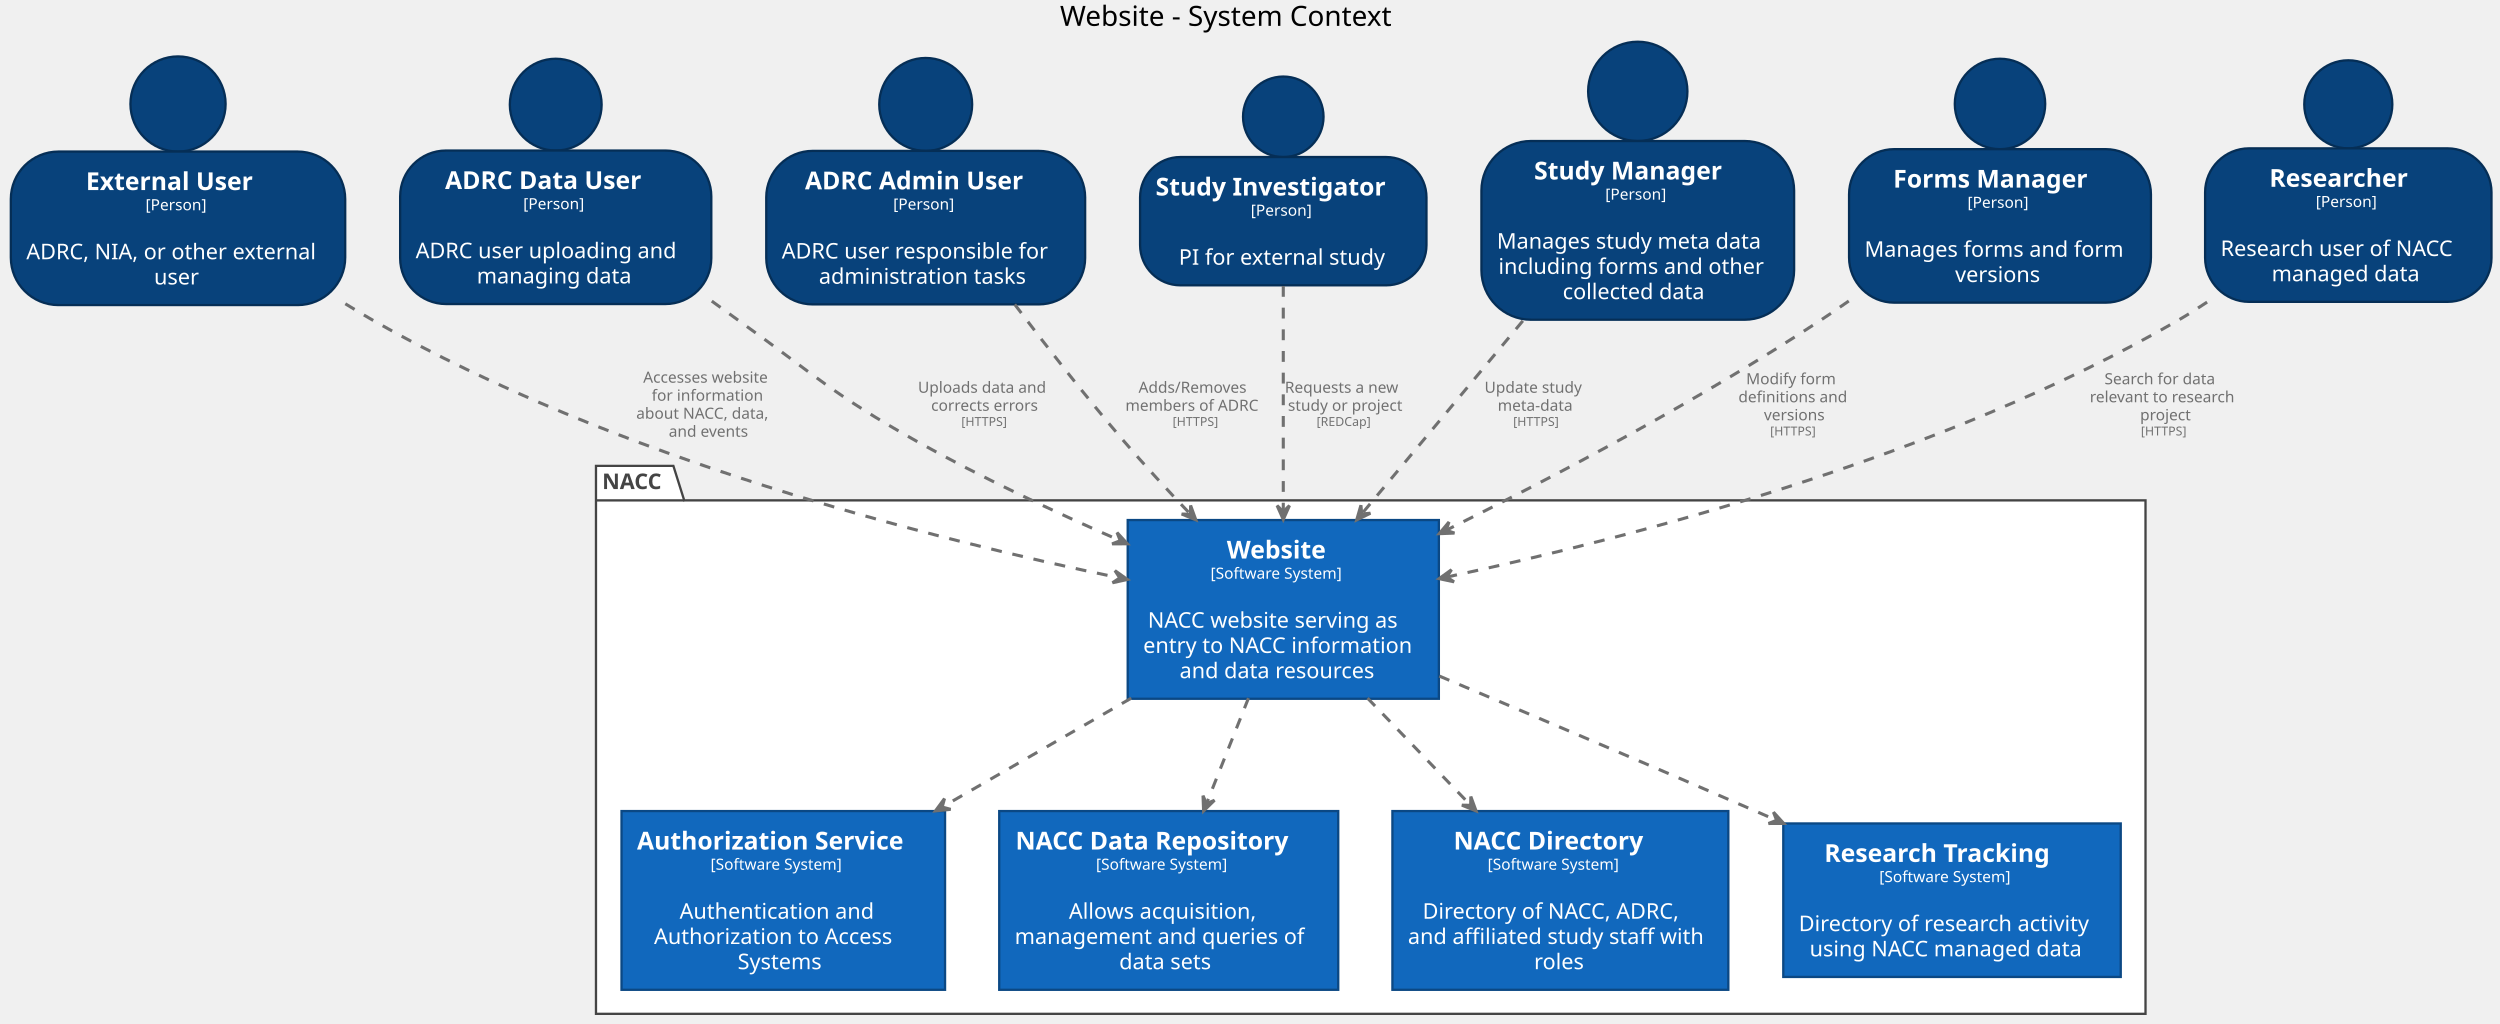
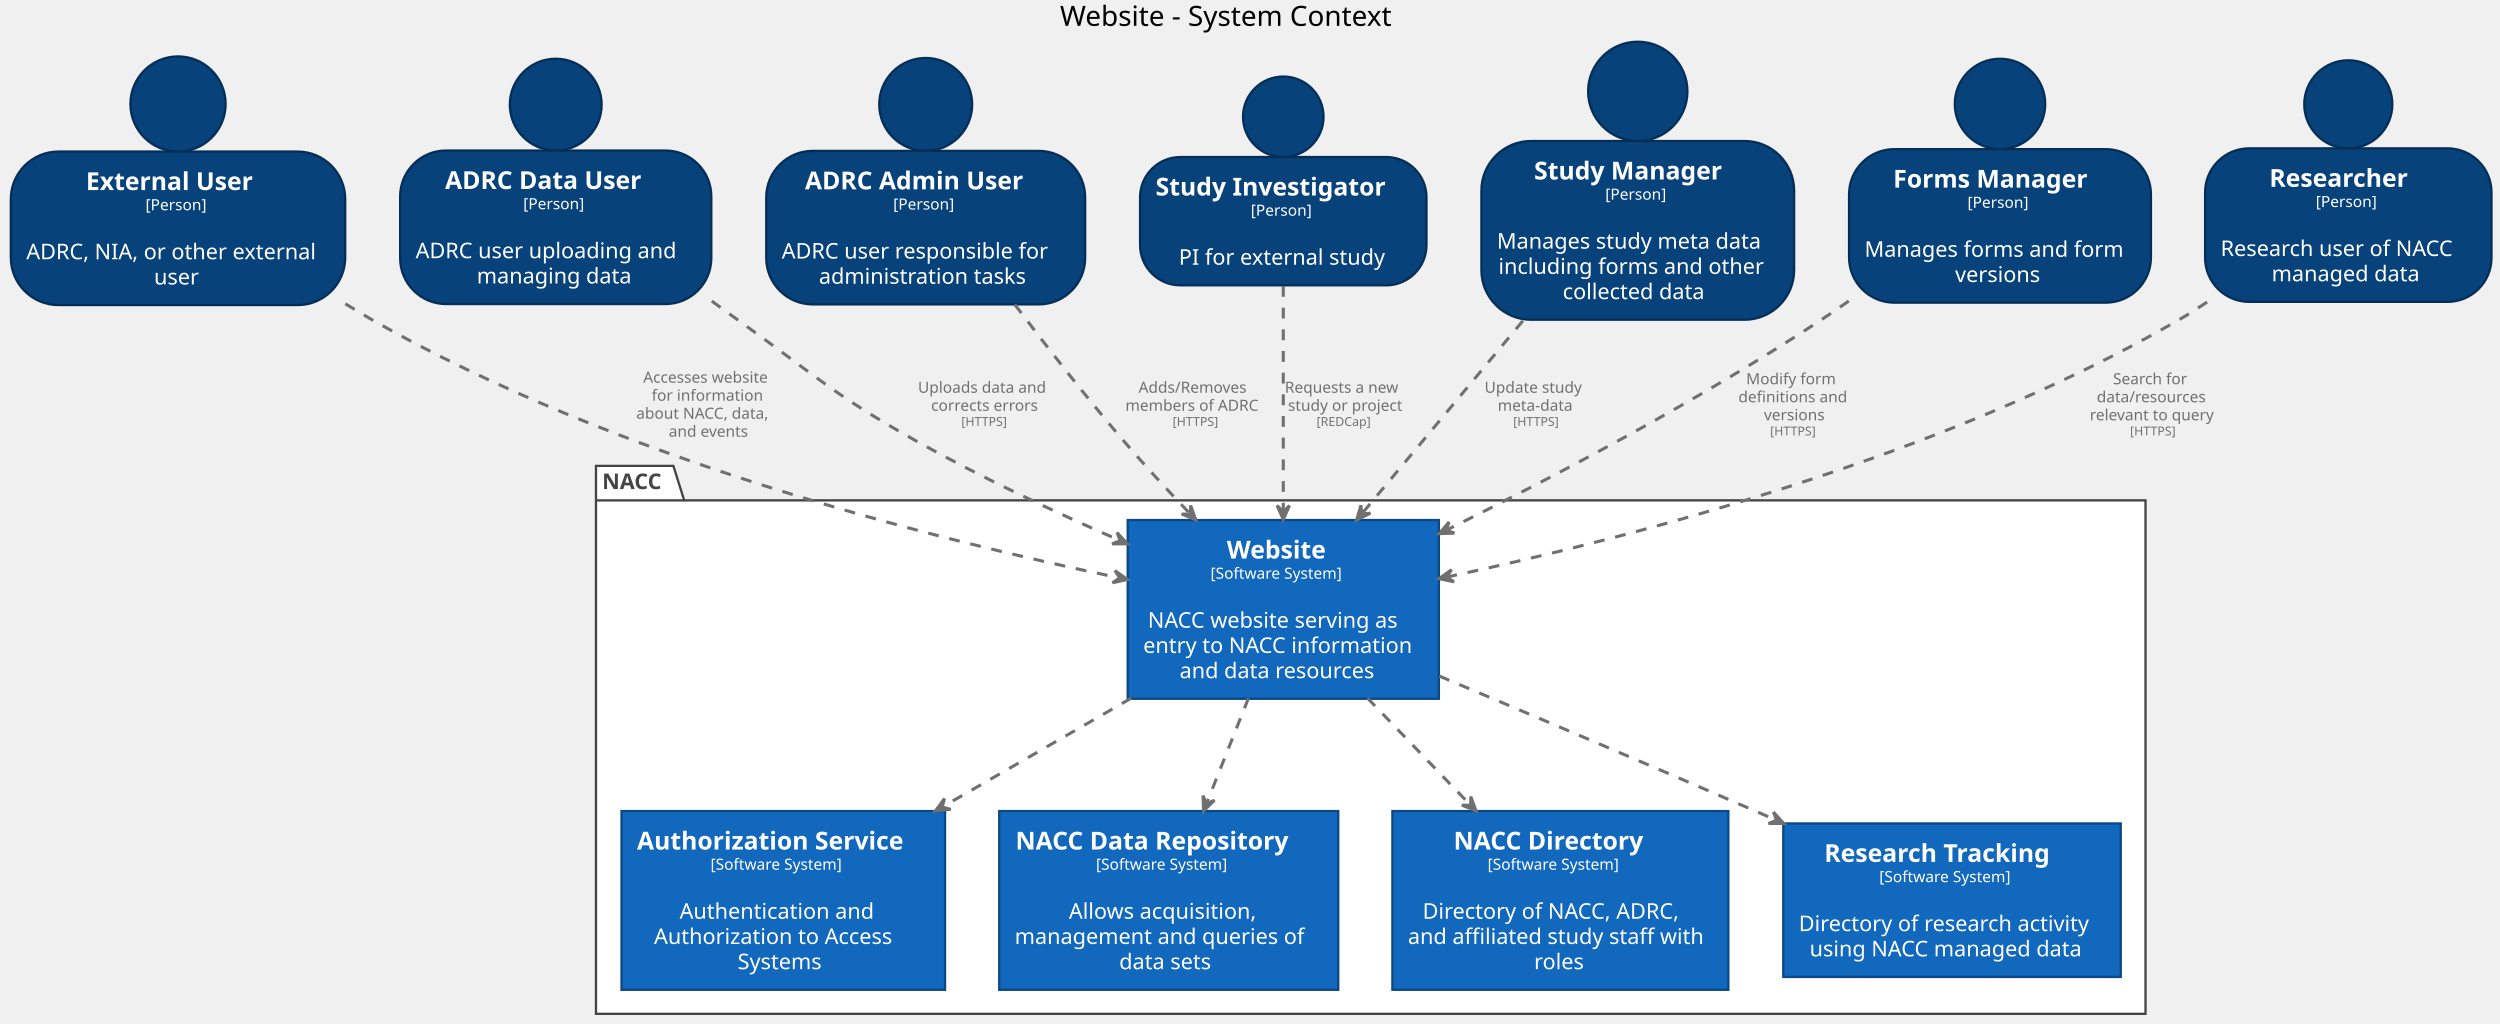
<svg xmlns="http://www.w3.org/2000/svg" contentScriptType="application/ecmascript" contentStyleType="text/css" height="661px" preserveAspectRatio="none" style="width:1615px;height:661px;background:#FFFFFF;" version="1.1" viewBox="0 0 1615 661" width="1615px" zoomAndPan="magnify">
  <defs />
  <g>
    <text fill="#000000" font-family="sans-serif" font-size="18" lengthAdjust="spacing" textLength="233" x="684.75" y="16.708">Website - System Context</text>
    <polygon fill="#FFFFFF" points="385,300.953,435,300.953,442,323.25,1386,323.25,1386,654.953,385,654.953,385,300.953" style="stroke:#444444;stroke-width:1.5;" />
    <line style="stroke:#444444;stroke-width:1.5;" x1="385" x2="442" y1="323.25" y2="323.25" />
    <text fill="#444444" font-family="sans-serif" font-size="14" font-weight="bold" lengthAdjust="spacing" textLength="44" x="389" y="315.948">NACC</text>
    <rect fill="#1168BD" height="115.453" style="stroke:#0B4884;stroke-width:1.5;" width="209" x="401.5" y="523.953" />
    <text fill="#FFFFFF" font-family="sans-serif" font-size="16" font-weight="bold" lengthAdjust="spacing" textLength="189" x="411.5" y="548.805">Authorization Service</text>
    <text fill="#FFFFFF" font-family="sans-serif" font-size="10" lengthAdjust="spacing" textLength="94" x="459" y="561.86">[Software System]</text>
    <text fill="#FFFFFF" font-family="sans-serif" font-size="14" lengthAdjust="spacing" textLength="0" x="508" y="577.214" />
    <text fill="#FFFFFF" font-family="sans-serif" font-size="14" lengthAdjust="spacing" textLength="130" x="439" y="593.511">Authentication and</text>
    <text fill="#FFFFFF" font-family="sans-serif" font-size="14" lengthAdjust="spacing" textLength="163" x="422.5" y="609.808">Authorization to Access</text>
    <text fill="#FFFFFF" font-family="sans-serif" font-size="14" lengthAdjust="spacing" textLength="59" x="476.5" y="626.105">Systems</text>
    <rect fill="#1168BD" height="115.453" style="stroke:#0B4884;stroke-width:1.5;" width="219" x="645.5" y="523.953" />
    <text fill="#FFFFFF" font-family="sans-serif" font-size="16" font-weight="bold" lengthAdjust="spacing" textLength="198" x="656" y="548.805">NACC Data Repository</text>
    <text fill="#FFFFFF" font-family="sans-serif" font-size="10" lengthAdjust="spacing" textLength="94" x="708" y="561.86">[Software System]</text>
    <text fill="#FFFFFF" font-family="sans-serif" font-size="14" lengthAdjust="spacing" textLength="0" x="757" y="577.214" />
    <text fill="#FFFFFF" font-family="sans-serif" font-size="14" lengthAdjust="spacing" textLength="125" x="690.5" y="593.511">Allows acquisition,</text>
    <text fill="#FFFFFF" font-family="sans-serif" font-size="14" lengthAdjust="spacing" textLength="195" x="655.5" y="609.808">management and queries of</text>
    <text fill="#FFFFFF" font-family="sans-serif" font-size="14" lengthAdjust="spacing" textLength="64" x="723" y="626.105">data sets</text>
    <rect fill="#1168BD" height="115.453" style="stroke:#0B4884;stroke-width:1.5;" width="217" x="899.5" y="523.953" />
    <text fill="#FFFFFF" font-family="sans-serif" font-size="16" font-weight="bold" lengthAdjust="spacing" textLength="138" x="939" y="548.805">NACC Directory</text>
    <text fill="#FFFFFF" font-family="sans-serif" font-size="10" lengthAdjust="spacing" textLength="94" x="961" y="561.86">[Software System]</text>
    <text fill="#FFFFFF" font-family="sans-serif" font-size="14" lengthAdjust="spacing" textLength="0" x="1010" y="577.214" />
    <text fill="#FFFFFF" font-family="sans-serif" font-size="14" lengthAdjust="spacing" textLength="174" x="919" y="593.511">Directory of NACC, ADRC,</text>
    <text fill="#FFFFFF" font-family="sans-serif" font-size="14" lengthAdjust="spacing" textLength="193" x="909.5" y="609.808">and affiliated study staff with</text>
    <text fill="#FFFFFF" font-family="sans-serif" font-size="14" lengthAdjust="spacing" textLength="34" x="991" y="626.105">roles</text>
    <rect fill="#1168BD" height="99.156" style="stroke:#0B4884;stroke-width:1.5;" width="218" x="1152" y="531.953" />
    <text fill="#FFFFFF" font-family="sans-serif" font-size="16" font-weight="bold" lengthAdjust="spacing" textLength="165" x="1178.5" y="556.805">Research Tracking</text>
    <text fill="#FFFFFF" font-family="sans-serif" font-size="10" lengthAdjust="spacing" textLength="94" x="1214" y="569.86">[Software System]</text>
    <text fill="#FFFFFF" font-family="sans-serif" font-size="14" lengthAdjust="spacing" textLength="0" x="1263" y="585.214" />
    <text fill="#FFFFFF" font-family="sans-serif" font-size="14" lengthAdjust="spacing" textLength="194" x="1162" y="601.511">Directory of research activity</text>
    <text fill="#FFFFFF" font-family="sans-serif" font-size="14" lengthAdjust="spacing" textLength="184" x="1169" y="617.808">using NACC managed data</text>
    <rect fill="#1168BD" height="115.453" style="stroke:#0B4884;stroke-width:1.5;" width="201" x="728.5" y="335.953" />
    <text fill="#FFFFFF" font-family="sans-serif" font-size="16" font-weight="bold" lengthAdjust="spacing" textLength="73" x="792.5" y="360.805">Website</text>
    <text fill="#FFFFFF" font-family="sans-serif" font-size="10" lengthAdjust="spacing" textLength="94" x="782" y="373.86">[Software System]</text>
    <text fill="#FFFFFF" font-family="sans-serif" font-size="14" lengthAdjust="spacing" textLength="0" x="831" y="389.214" />
    <text fill="#FFFFFF" font-family="sans-serif" font-size="14" lengthAdjust="spacing" textLength="171" x="741.5" y="405.511">NACC website serving as</text>
    <text fill="#FFFFFF" font-family="sans-serif" font-size="14" lengthAdjust="spacing" textLength="177" x="738.5" y="421.808">entry to NACC information</text>
    <text fill="#FFFFFF" font-family="sans-serif" font-size="14" lengthAdjust="spacing" textLength="134" x="762" y="438.104">and data resources</text>
    <ellipse cx="115" cy="67.186" fill="#08427B" rx="30.733" ry="30.733" style="stroke:#052E56;stroke-width:1.5;" />
    <rect fill="#08427B" height="99.156" rx="30.733" ry="30.733" style="stroke:#052E56;stroke-width:1.5;" width="216" x="7" y="97.919" />
    <text fill="#FFFFFF" font-family="sans-serif" font-size="16" font-weight="bold" lengthAdjust="spacing" textLength="119" x="55.5" y="122.771">External User</text>
    <text fill="#FFFFFF" font-family="sans-serif" font-size="10" lengthAdjust="spacing" textLength="42" x="94" y="135.827">[Person]</text>
    <text fill="#FFFFFF" font-family="sans-serif" font-size="14" lengthAdjust="spacing" textLength="0" x="117" y="151.18" />
    <text fill="#FFFFFF" font-family="sans-serif" font-size="14" lengthAdjust="spacing" textLength="192" x="17" y="167.477">ADRC, NIA, or other external</text>
    <text fill="#FFFFFF" font-family="sans-serif" font-size="14" lengthAdjust="spacing" textLength="31" x="99.5" y="183.774">user</text>
    <ellipse cx="359" cy="67.6" fill="#08427B" rx="29.647" ry="29.647" style="stroke:#052E56;stroke-width:1.5;" />
    <rect fill="#08427B" height="99.156" rx="29.647" ry="29.647" style="stroke:#052E56;stroke-width:1.5;" width="201" x="258.5" y="97.247" />
    <text fill="#FFFFFF" font-family="sans-serif" font-size="16" font-weight="bold" lengthAdjust="spacing" textLength="143" x="287.5" y="122.098">ADRC Data User</text>
    <text fill="#FFFFFF" font-family="sans-serif" font-size="10" lengthAdjust="spacing" textLength="42" x="338" y="135.154">[Person]</text>
    <text fill="#FFFFFF" font-family="sans-serif" font-size="14" lengthAdjust="spacing" textLength="0" x="361" y="150.507" />
    <text fill="#FFFFFF" font-family="sans-serif" font-size="14" lengthAdjust="spacing" textLength="177" x="268.5" y="166.804">ADRC user uploading and</text>
    <text fill="#FFFFFF" font-family="sans-serif" font-size="14" lengthAdjust="spacing" textLength="102" x="308" y="183.101">managing data</text>
    <ellipse cx="598" cy="67.466" fill="#08427B" rx="30.013" ry="30.013" style="stroke:#052E56;stroke-width:1.5;" />
    <rect fill="#08427B" height="99.156" rx="30.013" ry="30.013" style="stroke:#052E56;stroke-width:1.5;" width="206" x="495" y="97.48" />
    <text fill="#FFFFFF" font-family="sans-serif" font-size="16" font-weight="bold" lengthAdjust="spacing" textLength="156" x="520" y="122.331">ADRC Admin User</text>
    <text fill="#FFFFFF" font-family="sans-serif" font-size="10" lengthAdjust="spacing" textLength="42" x="577" y="135.387">[Person]</text>
    <text fill="#FFFFFF" font-family="sans-serif" font-size="14" lengthAdjust="spacing" textLength="0" x="600" y="150.74" />
    <text fill="#FFFFFF" font-family="sans-serif" font-size="14" lengthAdjust="spacing" textLength="182" x="505" y="167.037">ADRC user responsible for</text>
    <text fill="#FFFFFF" font-family="sans-serif" font-size="14" lengthAdjust="spacing" textLength="138" x="529" y="183.334">administration tasks</text>
    <ellipse cx="829" cy="75.453" fill="#08427B" rx="26" ry="26" style="stroke:#052E56;stroke-width:1.5;" />
    <rect fill="#08427B" height="82.859" rx="26" ry="26" style="stroke:#052E56;stroke-width:1.5;" width="185" x="736.5" y="101.453" />
    <text fill="#FFFFFF" font-family="sans-serif" font-size="16" font-weight="bold" lengthAdjust="spacing" textLength="165" x="746.5" y="126.305">Study Investigator</text>
    <text fill="#FFFFFF" font-family="sans-serif" font-size="10" lengthAdjust="spacing" textLength="42" x="808" y="139.361">[Person]</text>
    <text fill="#FFFFFF" font-family="sans-serif" font-size="14" lengthAdjust="spacing" textLength="0" x="831" y="154.714" />
    <text fill="#FFFFFF" font-family="sans-serif" font-size="14" lengthAdjust="spacing" textLength="135" x="761.5" y="171.011">PI for external study</text>
    <ellipse cx="1058" cy="59.023" fill="#08427B" rx="32.07" ry="32.07" style="stroke:#052E56;stroke-width:1.5;" />
    <rect fill="#08427B" height="115.453" rx="32.07" ry="32.07" style="stroke:#052E56;stroke-width:1.5;" width="202" x="957" y="91.093" />
    <text fill="#FFFFFF" font-family="sans-serif" font-size="16" font-weight="bold" lengthAdjust="spacing" textLength="134" x="991" y="115.945">Study Manager</text>
    <text fill="#FFFFFF" font-family="sans-serif" font-size="10" lengthAdjust="spacing" textLength="42" x="1037" y="129">[Person]</text>
    <text fill="#FFFFFF" font-family="sans-serif" font-size="14" lengthAdjust="spacing" textLength="0" x="1060" y="144.354" />
    <text fill="#FFFFFF" font-family="sans-serif" font-size="14" lengthAdjust="spacing" textLength="178" x="967" y="160.651">Manages study meta data</text>
    <text fill="#FFFFFF" font-family="sans-serif" font-size="14" lengthAdjust="spacing" textLength="176" x="968" y="176.947">including forms and other</text>
    <text fill="#FFFFFF" font-family="sans-serif" font-size="14" lengthAdjust="spacing" textLength="97" x="1009.5" y="193.244">collected data</text>
    <ellipse cx="1292" cy="67.154" fill="#08427B" rx="29.201" ry="29.201" style="stroke:#052E56;stroke-width:1.5;" />
    <rect fill="#08427B" height="99.156" rx="29.201" ry="29.201" style="stroke:#052E56;stroke-width:1.5;" width="195" x="1194.5" y="96.355" />
    <text fill="#FFFFFF" font-family="sans-serif" font-size="16" font-weight="bold" lengthAdjust="spacing" textLength="138" x="1223" y="121.207">Forms Manager</text>
    <text fill="#FFFFFF" font-family="sans-serif" font-size="10" lengthAdjust="spacing" textLength="42" x="1271" y="134.262">[Person]</text>
    <text fill="#FFFFFF" font-family="sans-serif" font-size="14" lengthAdjust="spacing" textLength="0" x="1294" y="149.616" />
    <text fill="#FFFFFF" font-family="sans-serif" font-size="14" lengthAdjust="spacing" textLength="171" x="1204.5" y="165.913">Manages forms and form</text>
    <text fill="#FFFFFF" font-family="sans-serif" font-size="14" lengthAdjust="spacing" textLength="58" x="1263" y="182.209">versions</text>
    <ellipse cx="1517" cy="67.395" fill="#08427B" rx="28.442" ry="28.442" style="stroke:#052E56;stroke-width:1.5;" />
    <rect fill="#08427B" height="99.156" rx="28.442" ry="28.442" style="stroke:#052E56;stroke-width:1.5;" width="185" x="1424.5" y="95.838" />
    <text fill="#FFFFFF" font-family="sans-serif" font-size="16" font-weight="bold" lengthAdjust="spacing" textLength="102" x="1466" y="120.689">Researcher</text>
    <text fill="#FFFFFF" font-family="sans-serif" font-size="10" lengthAdjust="spacing" textLength="42" x="1496" y="133.745">[Person]</text>
    <text fill="#FFFFFF" font-family="sans-serif" font-size="14" lengthAdjust="spacing" textLength="0" x="1519" y="149.099" />
    <text fill="#FFFFFF" font-family="sans-serif" font-size="14" lengthAdjust="spacing" textLength="161" x="1434.5" y="165.395">Research user of NACC</text>
    <text fill="#FFFFFF" font-family="sans-serif" font-size="14" lengthAdjust="spacing" textLength="99" x="1467.5" y="181.692">managed data</text>
    <path d="M730.77,451.013 C692.25,473.203 648.02,498.673 609.04,521.113 " fill="none" id="Website-to-AuthorizationService" style="stroke:#707070;stroke-width:2.0;stroke-dasharray:7.0,7.0;" />
    <polygon fill="#707070" points="604.32,523.833,614.118,522.834,608.659,521.349,610.144,515.891,604.32,523.833" style="stroke:#707070;stroke-width:2.0;" />
    <text fill="#000000" font-family="sans-serif" font-size="10" lengthAdjust="spacing" textLength="0" x="682" y="491.235" />
    <path d="M883.43,451.013 C904.44,472.843 928.5,497.843 949.84,520.023 " fill="none" id="Website-to-NACCDirectory" style="stroke:#707070;stroke-width:2.0;stroke-dasharray:7.0,7.0;" />
    <polygon fill="#707070" points="953.52,523.833,950.152,514.578,950.049,520.234,944.393,520.131,953.52,523.833" style="stroke:#707070;stroke-width:2.0;" />
    <text fill="#000000" font-family="sans-serif" font-size="10" lengthAdjust="spacing" textLength="0" x="928" y="491.235" />
    <path d="M806.5,451.013 C797.96,472.483 788.19,497.013 779.48,518.913 " fill="none" id="Website-to-NACCDataRepository" style="stroke:#707070;stroke-width:2.0;stroke-dasharray:7.0,7.0;" />
    <polygon fill="#707070" points="777.52,523.833,784.576,516.962,779.377,519.191,777.149,513.991,777.52,523.833" style="stroke:#707070;stroke-width:2.0;" />
    <text fill="#000000" font-family="sans-serif" font-size="10" lengthAdjust="spacing" textLength="0" x="799" y="491.235" />
    <path d="M929.81,436.743 C989.33,461.843 1066.07,494.423 1134,523.953 C1138.48,525.903 1143.05,527.893 1147.66,529.913 " fill="none" id="Website-to-ResearchTracking" style="stroke:#707070;stroke-width:2.0;stroke-dasharray:7.0,7.0;" />
    <polygon fill="#707070" points="1152.28,531.943,1145.657,524.654,1147.705,529.927,1142.431,531.975,1152.28,531.943" style="stroke:#707070;stroke-width:2.0;" />
    <text fill="#000000" font-family="sans-serif" font-size="10" lengthAdjust="spacing" textLength="0" x="1063" y="491.235" />
    <path d="M223.08,196.233 C229.07,199.963 235.07,203.563 241,206.953 C396.94,296.083 601.08,348.073 723.23,373.313 " fill="none" id="ExternalUser-to-Website" style="stroke:#707070;stroke-width:2.0;stroke-dasharray:7.0,7.0;" />
    <polygon fill="#707070" points="728.27,374.343,720.252,368.624,723.371,373.343,718.652,376.463,728.27,374.343" style="stroke:#707070;stroke-width:2.0;" />
    <text fill="#707070" font-family="sans-serif" font-size="10" lengthAdjust="spacing" textLength="84" x="415.5" y="247.235">Accesses website</text>
    <text fill="#707070" font-family="sans-serif" font-size="10" lengthAdjust="spacing" textLength="73" x="421" y="258.876">for information</text>
    <text fill="#707070" font-family="sans-serif" font-size="10" lengthAdjust="spacing" textLength="93" x="411" y="270.517">about NACC, data,</text>
    <text fill="#707070" font-family="sans-serif" font-size="10" lengthAdjust="spacing" textLength="54" x="432" y="282.157">and events</text>
    <path d="M459.81,194.513 C465.61,198.753 471.37,202.923 477,206.953 C527.22,242.893 538.13,254.753 592,284.953 C633.84,308.403 681.73,330.893 723.46,349.183 " fill="none" id="ADRCDataUser-to-Website" style="stroke:#707070;stroke-width:2.0;stroke-dasharray:7.0,7.0;" />
    <polygon fill="#707070" points="728.26,351.283,721.61,344.019,723.677,349.284,718.411,351.352,728.26,351.283" style="stroke:#707070;stroke-width:2.0;" />
    <text fill="#707070" font-family="sans-serif" font-size="10" lengthAdjust="spacing" textLength="85" x="593" y="253.735">Uploads data and</text>
    <text fill="#707070" font-family="sans-serif" font-size="10" lengthAdjust="spacing" textLength="71" x="601.5" y="265.376">corrects errors</text>
    <text fill="#707070" font-family="sans-serif" font-size="8" lengthAdjust="spacing" textLength="32" x="621" y="275.16">[HTTPS]</text>
    <path d="M655.53,196.683 C676.99,225.043 701.98,256.953 726,284.953 C739.42,300.593 754.47,316.923 768.84,331.993 " fill="none" id="ADRCAdminUser-to-Website" style="stroke:#707070;stroke-width:2.0;stroke-dasharray:7.0,7.0;" />
    <polygon fill="#707070" points="772.48,335.793,769.131,326.531,769.017,332.187,763.361,332.072,772.48,335.793" style="stroke:#707070;stroke-width:2.0;" />
    <text fill="#707070" font-family="sans-serif" font-size="10" lengthAdjust="spacing" textLength="73" x="735.5" y="253.735">Adds/Removes</text>
    <text fill="#707070" font-family="sans-serif" font-size="10" lengthAdjust="spacing" textLength="93" x="727" y="265.376">members of ADRC</text>
    <text fill="#707070" font-family="sans-serif" font-size="8" lengthAdjust="spacing" textLength="32" x="757.5" y="275.16">[HTTPS]</text>
    <path d="M829,184.753 C829,229.133 829,286.983 829,330.363 " fill="none" id="StudyInvestigator-to-Website" style="stroke:#707070;stroke-width:2.0;stroke-dasharray:7.0,7.0;" />
    <polygon fill="#707070" points="829,335.583,833,326.583,829,330.583,825,326.583,829,335.583" style="stroke:#707070;stroke-width:2.0;" />
    <text fill="#707070" font-family="sans-serif" font-size="10" lengthAdjust="spacing" textLength="77" x="830" y="253.735">Requests a new</text>
    <text fill="#707070" font-family="sans-serif" font-size="10" lengthAdjust="spacing" textLength="76" x="832" y="265.376">study or project</text>
    <text fill="#707070" font-family="sans-serif" font-size="8" lengthAdjust="spacing" textLength="39" x="850.5" y="275.16">[REDCap]</text>
    <path d="M983.75,207.263 C962.82,232.403 940.03,259.763 919,284.953 C906.27,300.193 892.52,316.643 879.68,331.973 " fill="none" id="StudyManager-to-Website" style="stroke:#707070;stroke-width:2.0;stroke-dasharray:7.0,7.0;" />
    <polygon fill="#707070" points="876.44,335.853,885.29,331.532,879.655,332.024,879.163,326.388,876.44,335.853" style="stroke:#707070;stroke-width:2.0;" />
    <text fill="#707070" font-family="sans-serif" font-size="10" lengthAdjust="spacing" textLength="66" x="959" y="253.735">Update study</text>
    <text fill="#707070" font-family="sans-serif" font-size="10" lengthAdjust="spacing" textLength="52" x="967.5" y="265.376">meta-data</text>
    <text fill="#707070" font-family="sans-serif" font-size="8" lengthAdjust="spacing" textLength="32" x="977.5" y="275.16">[HTTPS]</text>
    <path d="M1194.3,194.453 C1188.17,198.773 1182.04,202.973 1176,206.953 C1098.15,258.283 1004.66,307.613 934.35,342.483 " fill="none" id="FormsManager-to-Website" style="stroke:#707070;stroke-width:2.0;stroke-dasharray:7.0,7.0;" />
    <polygon fill="#707070" points="929.75,344.763,939.591,344.366,934.234,342.55,936.05,337.193,929.75,344.763" style="stroke:#707070;stroke-width:2.0;" />
    <text fill="#707070" font-family="sans-serif" font-size="10" lengthAdjust="spacing" textLength="60" x="1128" y="248.235">Modify form</text>
    <text fill="#707070" font-family="sans-serif" font-size="10" lengthAdjust="spacing" textLength="70" x="1123" y="259.876">definitions and</text>
    <text fill="#707070" font-family="sans-serif" font-size="10" lengthAdjust="spacing" textLength="40" x="1139.5" y="271.517">versions</text>
    <text fill="#707070" font-family="sans-serif" font-size="8" lengthAdjust="spacing" textLength="32" x="1143.5" y="281.301">[HTTPS]</text>
    <path d="M1425.78,195.163 C1419.56,199.353 1413.27,203.323 1407,206.953 C1254.6,295.103 1054.96,347.203 934.64,372.763 " fill="none" id="Researcher-to-Website" style="stroke:#707070;stroke-width:2.0;stroke-dasharray:7.0,7.0;" />
    <polygon fill="#707070" points="929.68,373.803,939.311,375.863,934.573,372.773,937.663,368.035,929.68,373.803" style="stroke:#707070;stroke-width:2.0;" />
-     <text fill="#707070" font-family="sans-serif" font-size="10" lengthAdjust="spacing" textLength="76" x="1359.5" y="248.235">Search for data</text>
-     <text fill="#707070" font-family="sans-serif" font-size="10" lengthAdjust="spacing" textLength="98" x="1350" y="259.876">relevant to research</text>
-     <text fill="#707070" font-family="sans-serif" font-size="10" lengthAdjust="spacing" textLength="33" x="1382.5" y="271.517">project</text>
-     <text fill="#707070" font-family="sans-serif" font-size="8" lengthAdjust="spacing" textLength="32" x="1383" y="281.301">[HTTPS]</text>
+     <text fill="#707070" font-family="sans-serif" font-size="10" lengthAdjust="spacing" textLength="51" x="1365" y="248.235">Search for</text>
+     <text fill="#707070" font-family="sans-serif" font-size="10" lengthAdjust="spacing" textLength="72" x="1354.5" y="259.876">data/resources</text>
+     <text fill="#707070" font-family="sans-serif" font-size="10" lengthAdjust="spacing" textLength="84" x="1350" y="271.517">relevant to query</text>
+     <text fill="#707070" font-family="sans-serif" font-size="8" lengthAdjust="spacing" textLength="32" x="1376" y="281.301">[HTTPS]</text>
  </g>
</svg>
